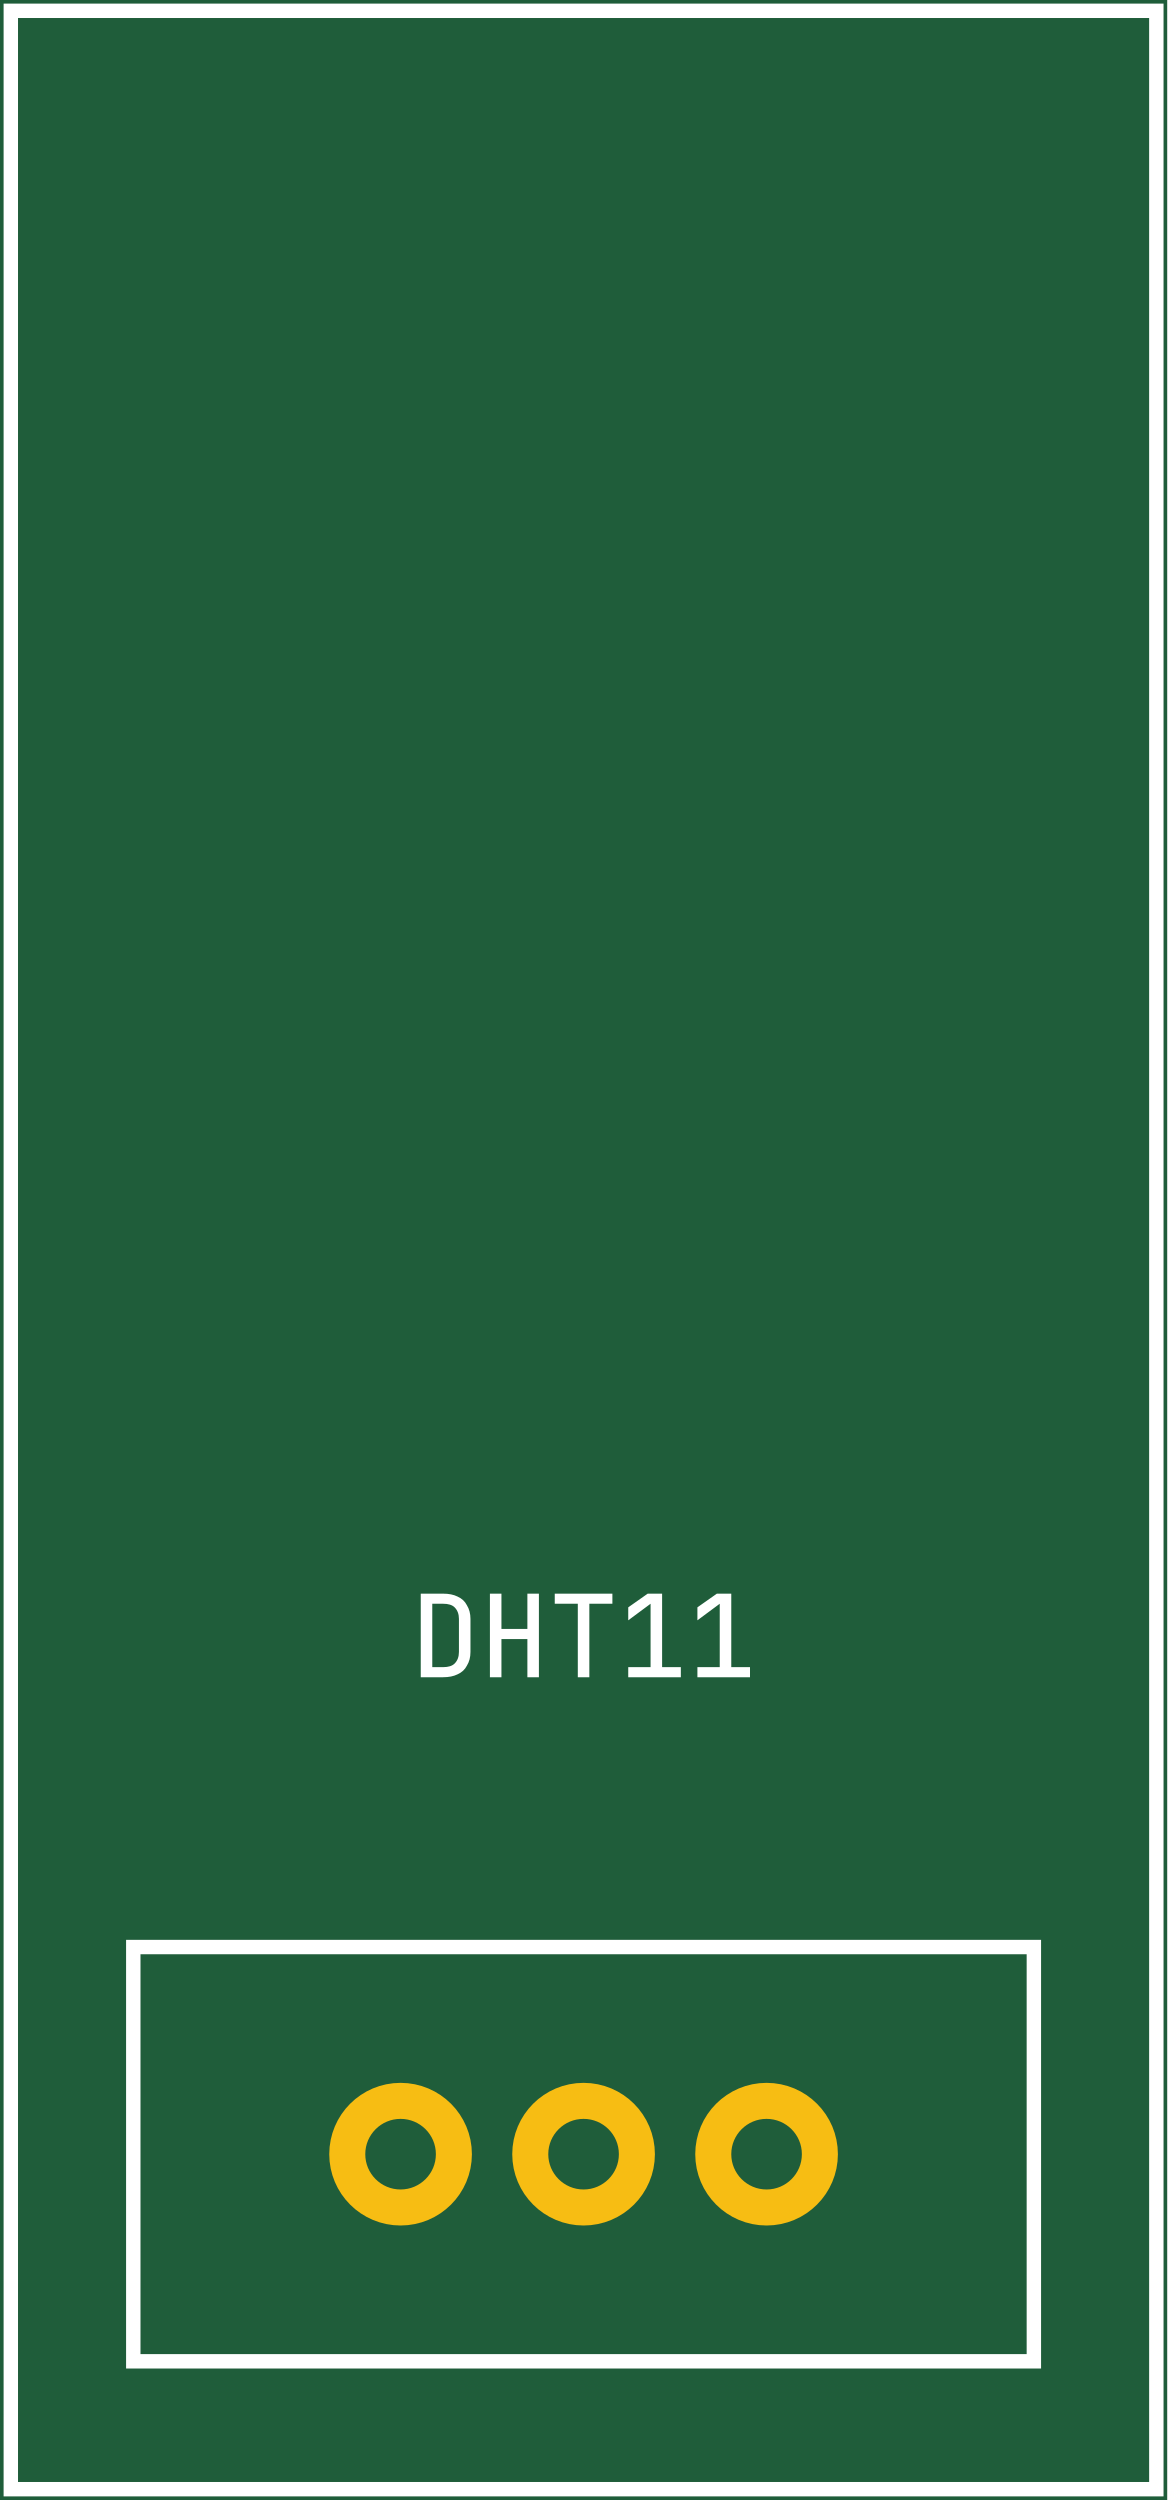
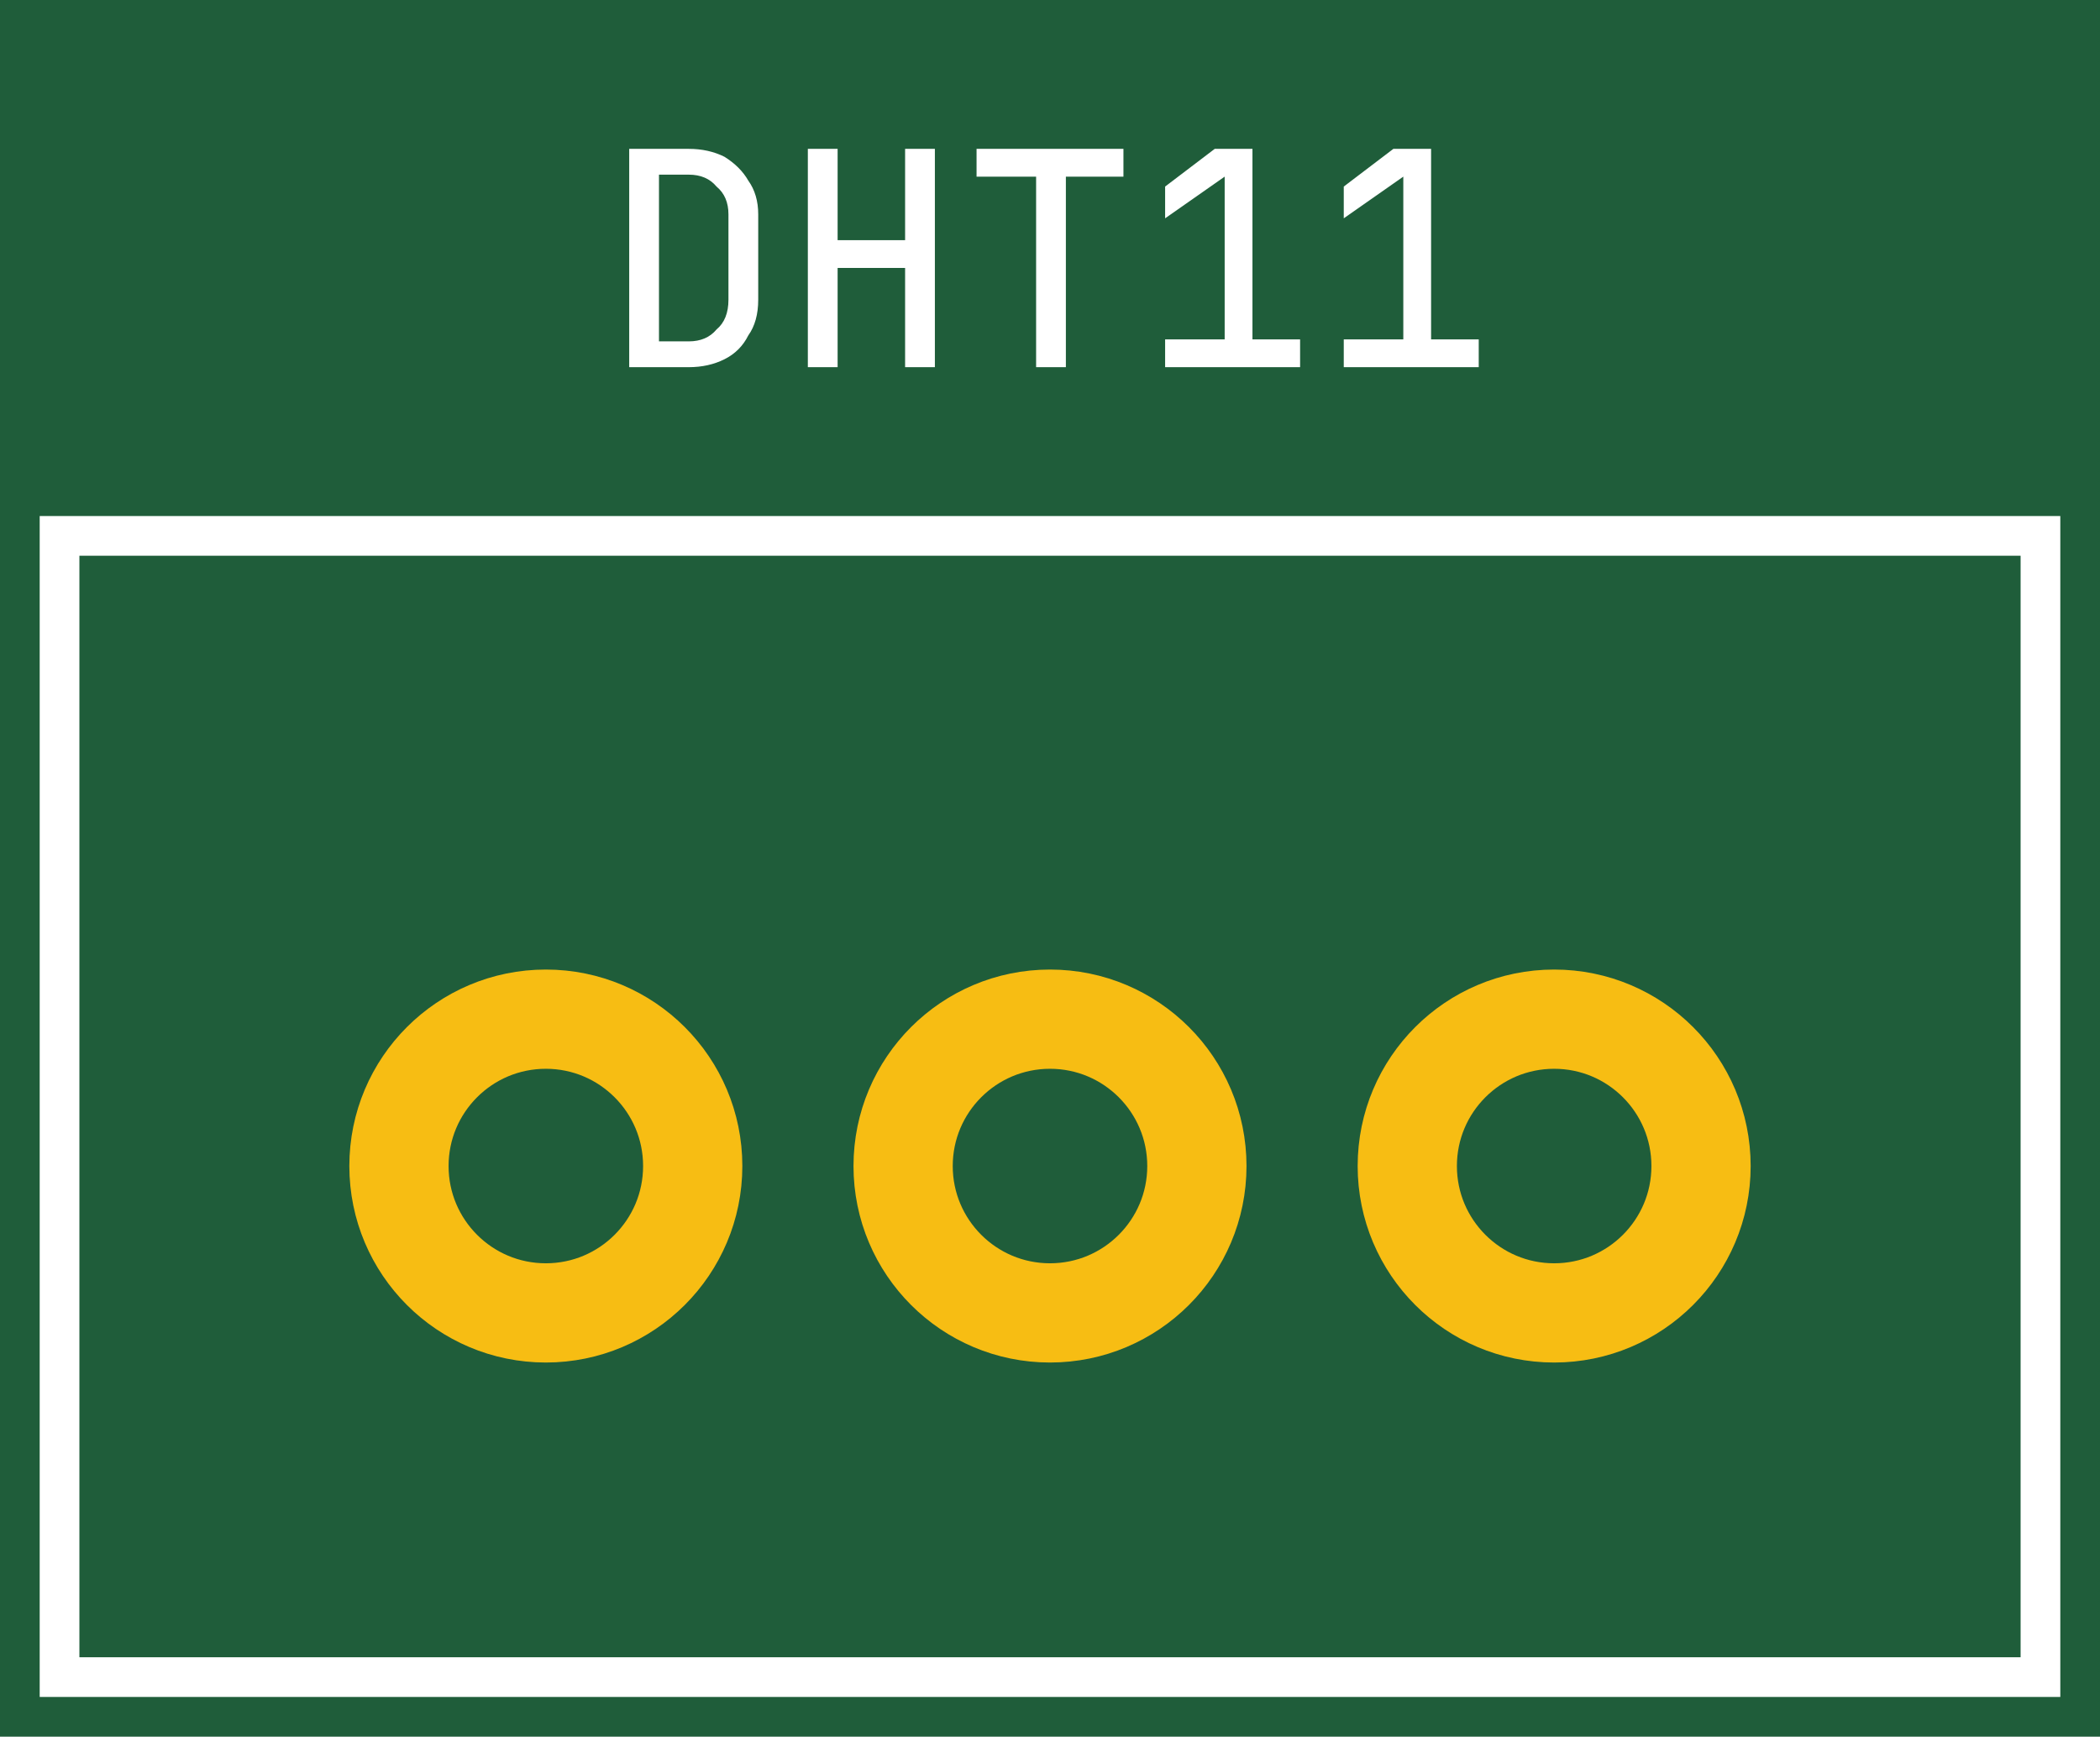
- <svg xmlns="http://www.w3.org/2000/svg" version="1.1" width="16.2mm" height="34.7mm" viewBox="0 0 16.2 34.7">
+ <svg xmlns="http://www.w3.org/2000/svg" version="1.1" width="10.58mm" height="8.75mm" viewBox="0 0 10.58 8.75">
  <rect width="100%" height="100%" fill="#1f5d3a" />
  <g id="silkscreen">
-     <rect x="0.15" y="0.15" width="15.9" height="34.4" fill="none" stroke="#ffffff" stroke-width="0.2" />
-     <path d="M5.84 23.28V22.12H6.15Q6.27 22.12 6.35 22.16Q6.44 22.2 6.48 22.28Q6.53 22.36 6.53 22.47V22.93Q6.53 23.04 6.48 23.12Q6.44 23.2 6.35 23.24Q6.27 23.28 6.15 23.28ZM6 23.14H6.15Q6.26 23.14 6.31 23.09Q6.37 23.03 6.37 22.93V22.47Q6.37 22.37 6.31 22.31Q6.26 22.26 6.15 22.26H6ZM6.8 23.28V22.12H6.96V22.61H7.32V22.12H7.48V23.28H7.32V22.75H6.96V23.28ZM8.02 23.28V22.26H7.7V22.12H8.5V22.26H8.18V23.28ZM8.72 23.28V23.14H9.03V22.26L8.72 22.49V22.31L8.99 22.12H9.19V23.14H9.45V23.28ZM9.68 23.28V23.14H9.99V22.26L9.68 22.49V22.31L9.95 22.12H10.15V23.14H10.41V23.28Z" fill="#ffffff" />
-     <rect x="1.85" y="27.025" width="12.5" height="5.75" fill="none" stroke="#ffffff" stroke-width="0.2" />
+     <rect x="0.3" y="2.7" width="9.98" height="5.75" fill="none" stroke="#ffffff" stroke-width="0.2" />
+     <path d="M3.17 1.85V0.75H3.47Q3.57 0.75 3.65 0.79Q3.73 0.84 3.77 0.91Q3.82 0.98 3.82 1.08V1.51Q3.82 1.62 3.77 1.69Q3.73 1.77 3.65 1.81Q3.57 1.85 3.47 1.85ZM3.32 1.72H3.47Q3.56 1.72 3.61 1.66Q3.67 1.61 3.67 1.51V1.08Q3.67 0.99 3.61 0.94Q3.56 0.88 3.47 0.88H3.32ZM4.07 1.85V0.75H4.22V1.21H4.56V0.75H4.71V1.85H4.56V1.35H4.22V1.85ZM5.22 1.85V0.89H4.92V0.75H5.66V0.89H5.37V1.85ZM5.87 1.85V1.71H6.17V0.89L5.87 1.1V0.94L6.12 0.75H6.31V1.71H6.55V1.85ZM6.77 1.85V1.71H7.07V0.89L6.77 1.1V0.94L7.02 0.75H7.21V1.71H7.45V1.85Z" fill="#ffffff" />
  </g>
  <g id="copper1">
    <g id="copper0">
-       <circle cx="10.64" cy="29.9" r="0.74" fill="none" stroke="#F7BD13" stroke-width="0.5" id="connector0pin" />
-       <circle cx="8.1" cy="29.9" r="0.74" fill="none" stroke="#F7BD13" stroke-width="0.5" id="connector1pin" />
-       <circle cx="5.56" cy="29.9" r="0.74" fill="none" stroke="#F7BD13" stroke-width="0.5" id="connector2pin" />
+       <circle cx="2.75" cy="5.875" r="0.74" fill="none" stroke="#F7BD13" stroke-width="0.5" id="connector0pin" />
+       <circle cx="5.29" cy="5.875" r="0.74" fill="none" stroke="#F7BD13" stroke-width="0.5" id="connector1pin" />
+       <circle cx="7.83" cy="5.875" r="0.74" fill="none" stroke="#F7BD13" stroke-width="0.5" id="connector2pin" />
    </g>
  </g>
</svg>
